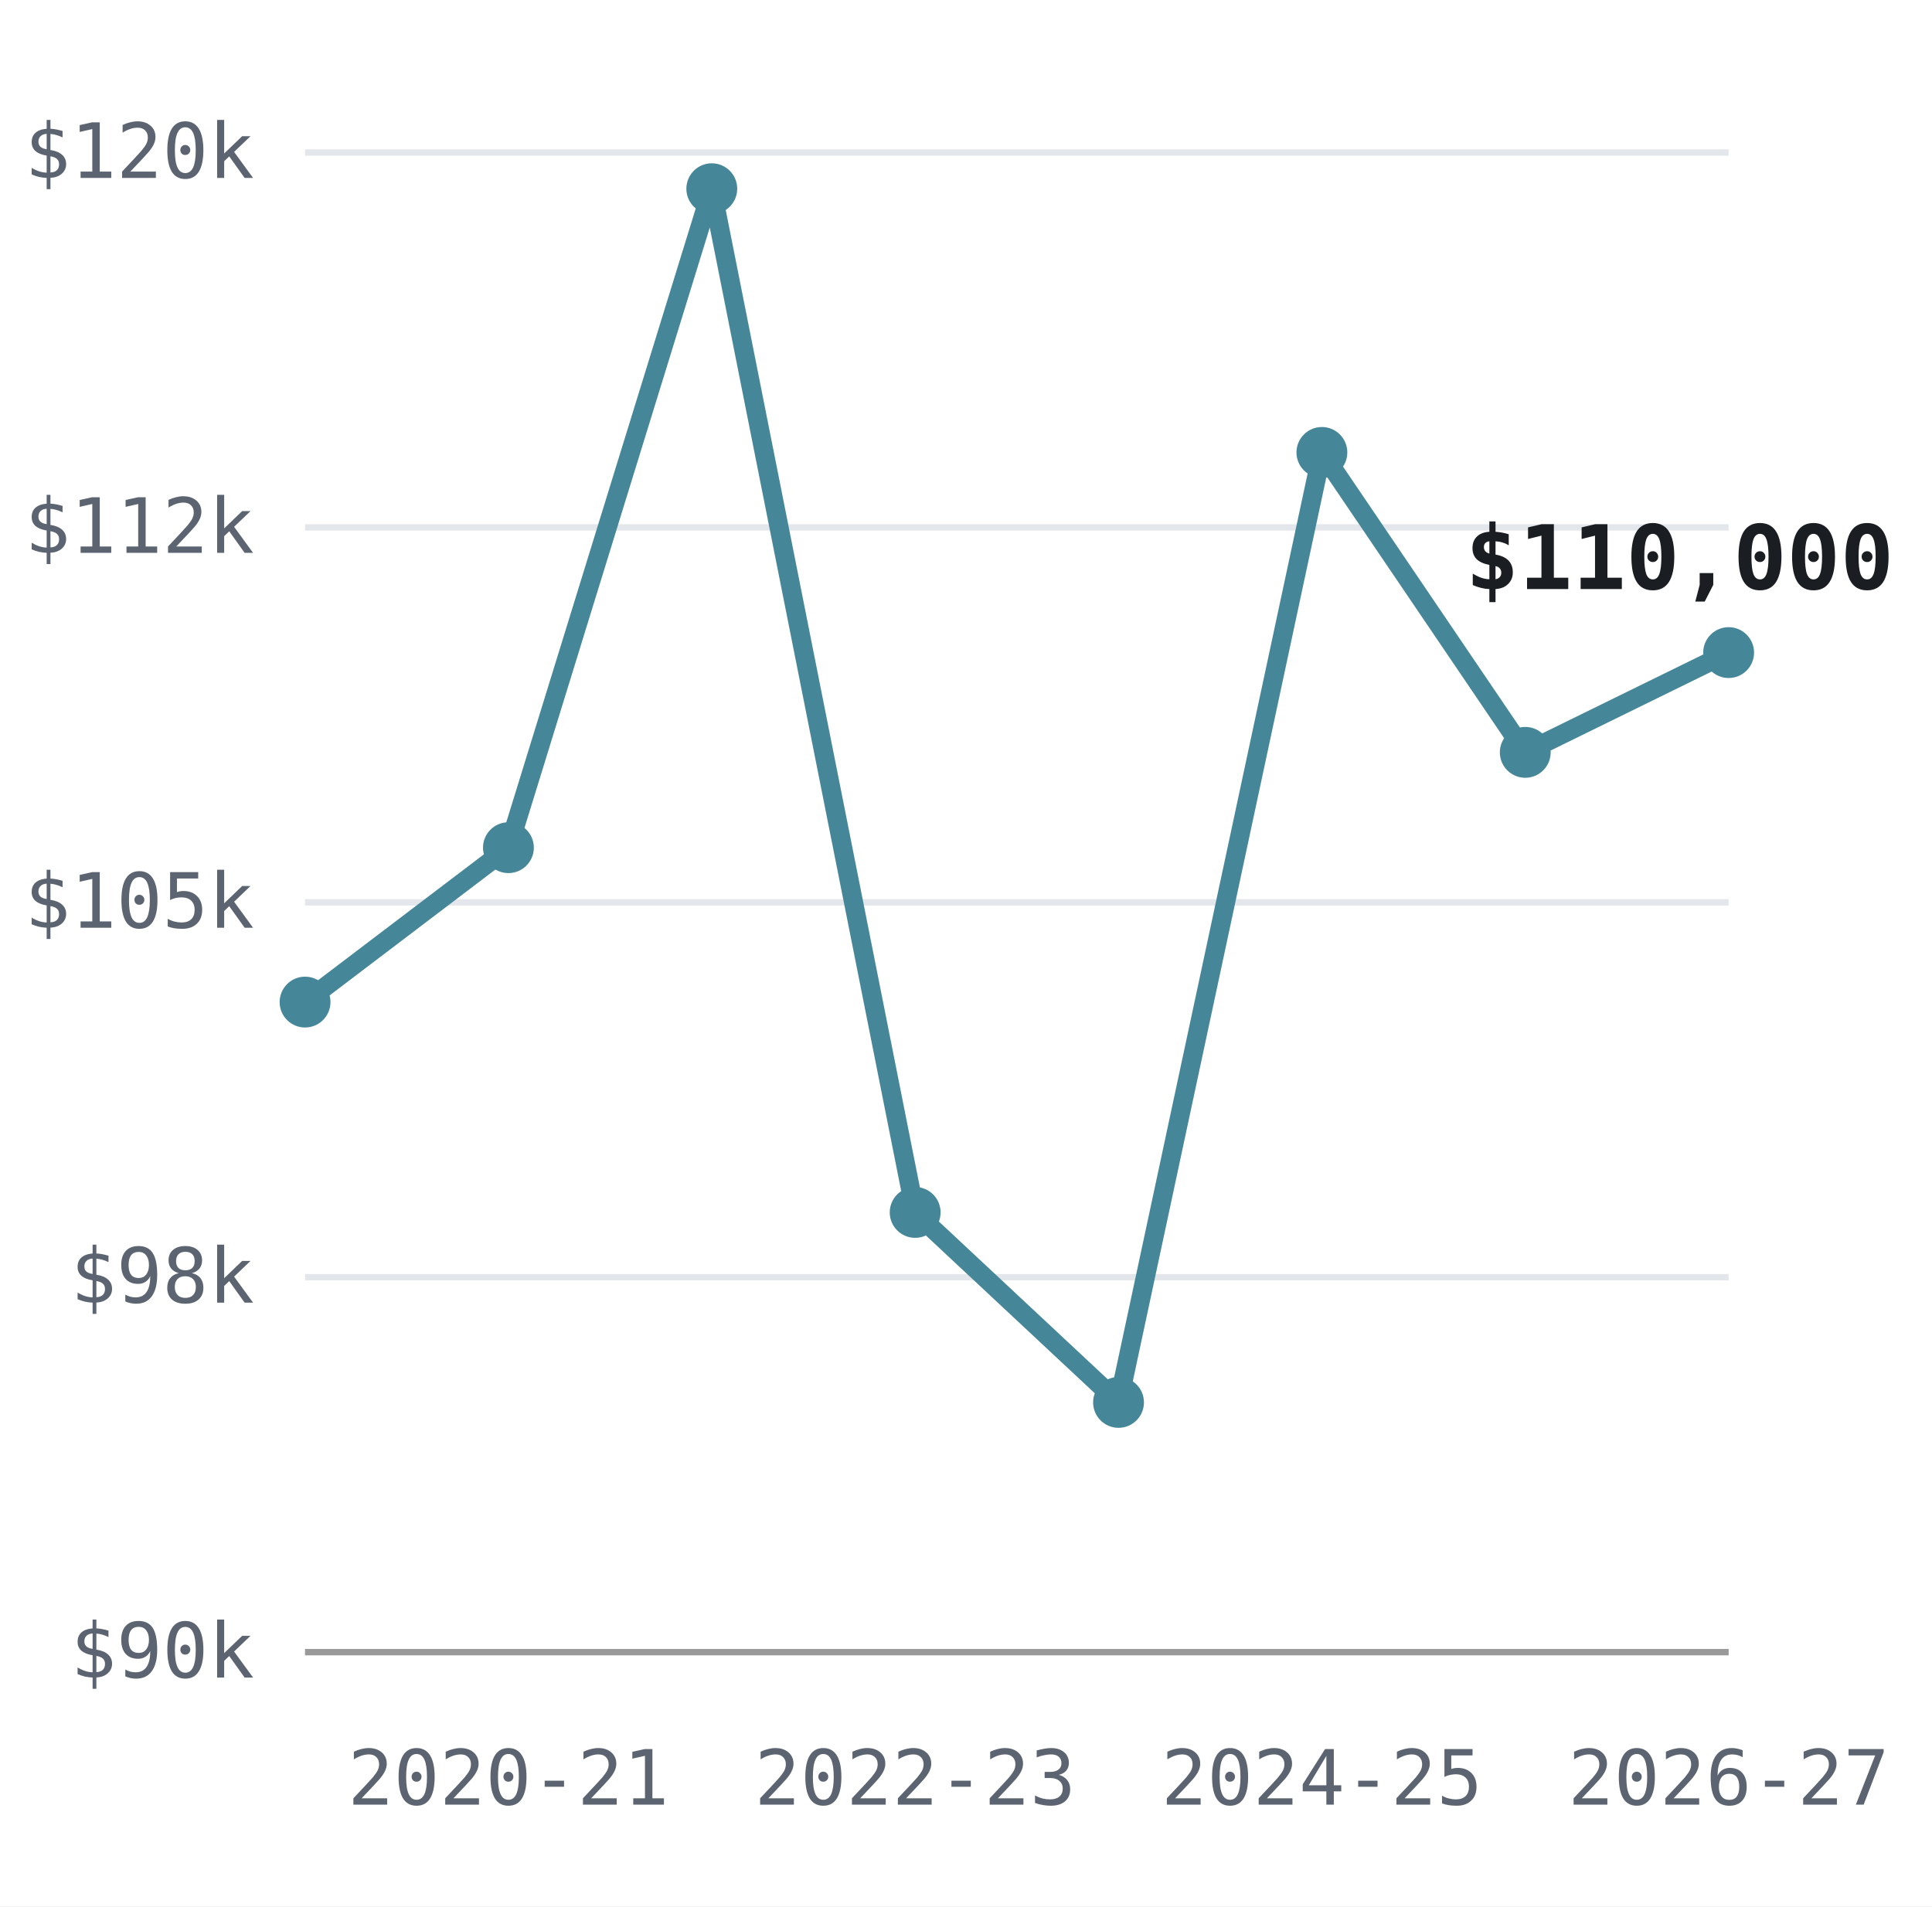
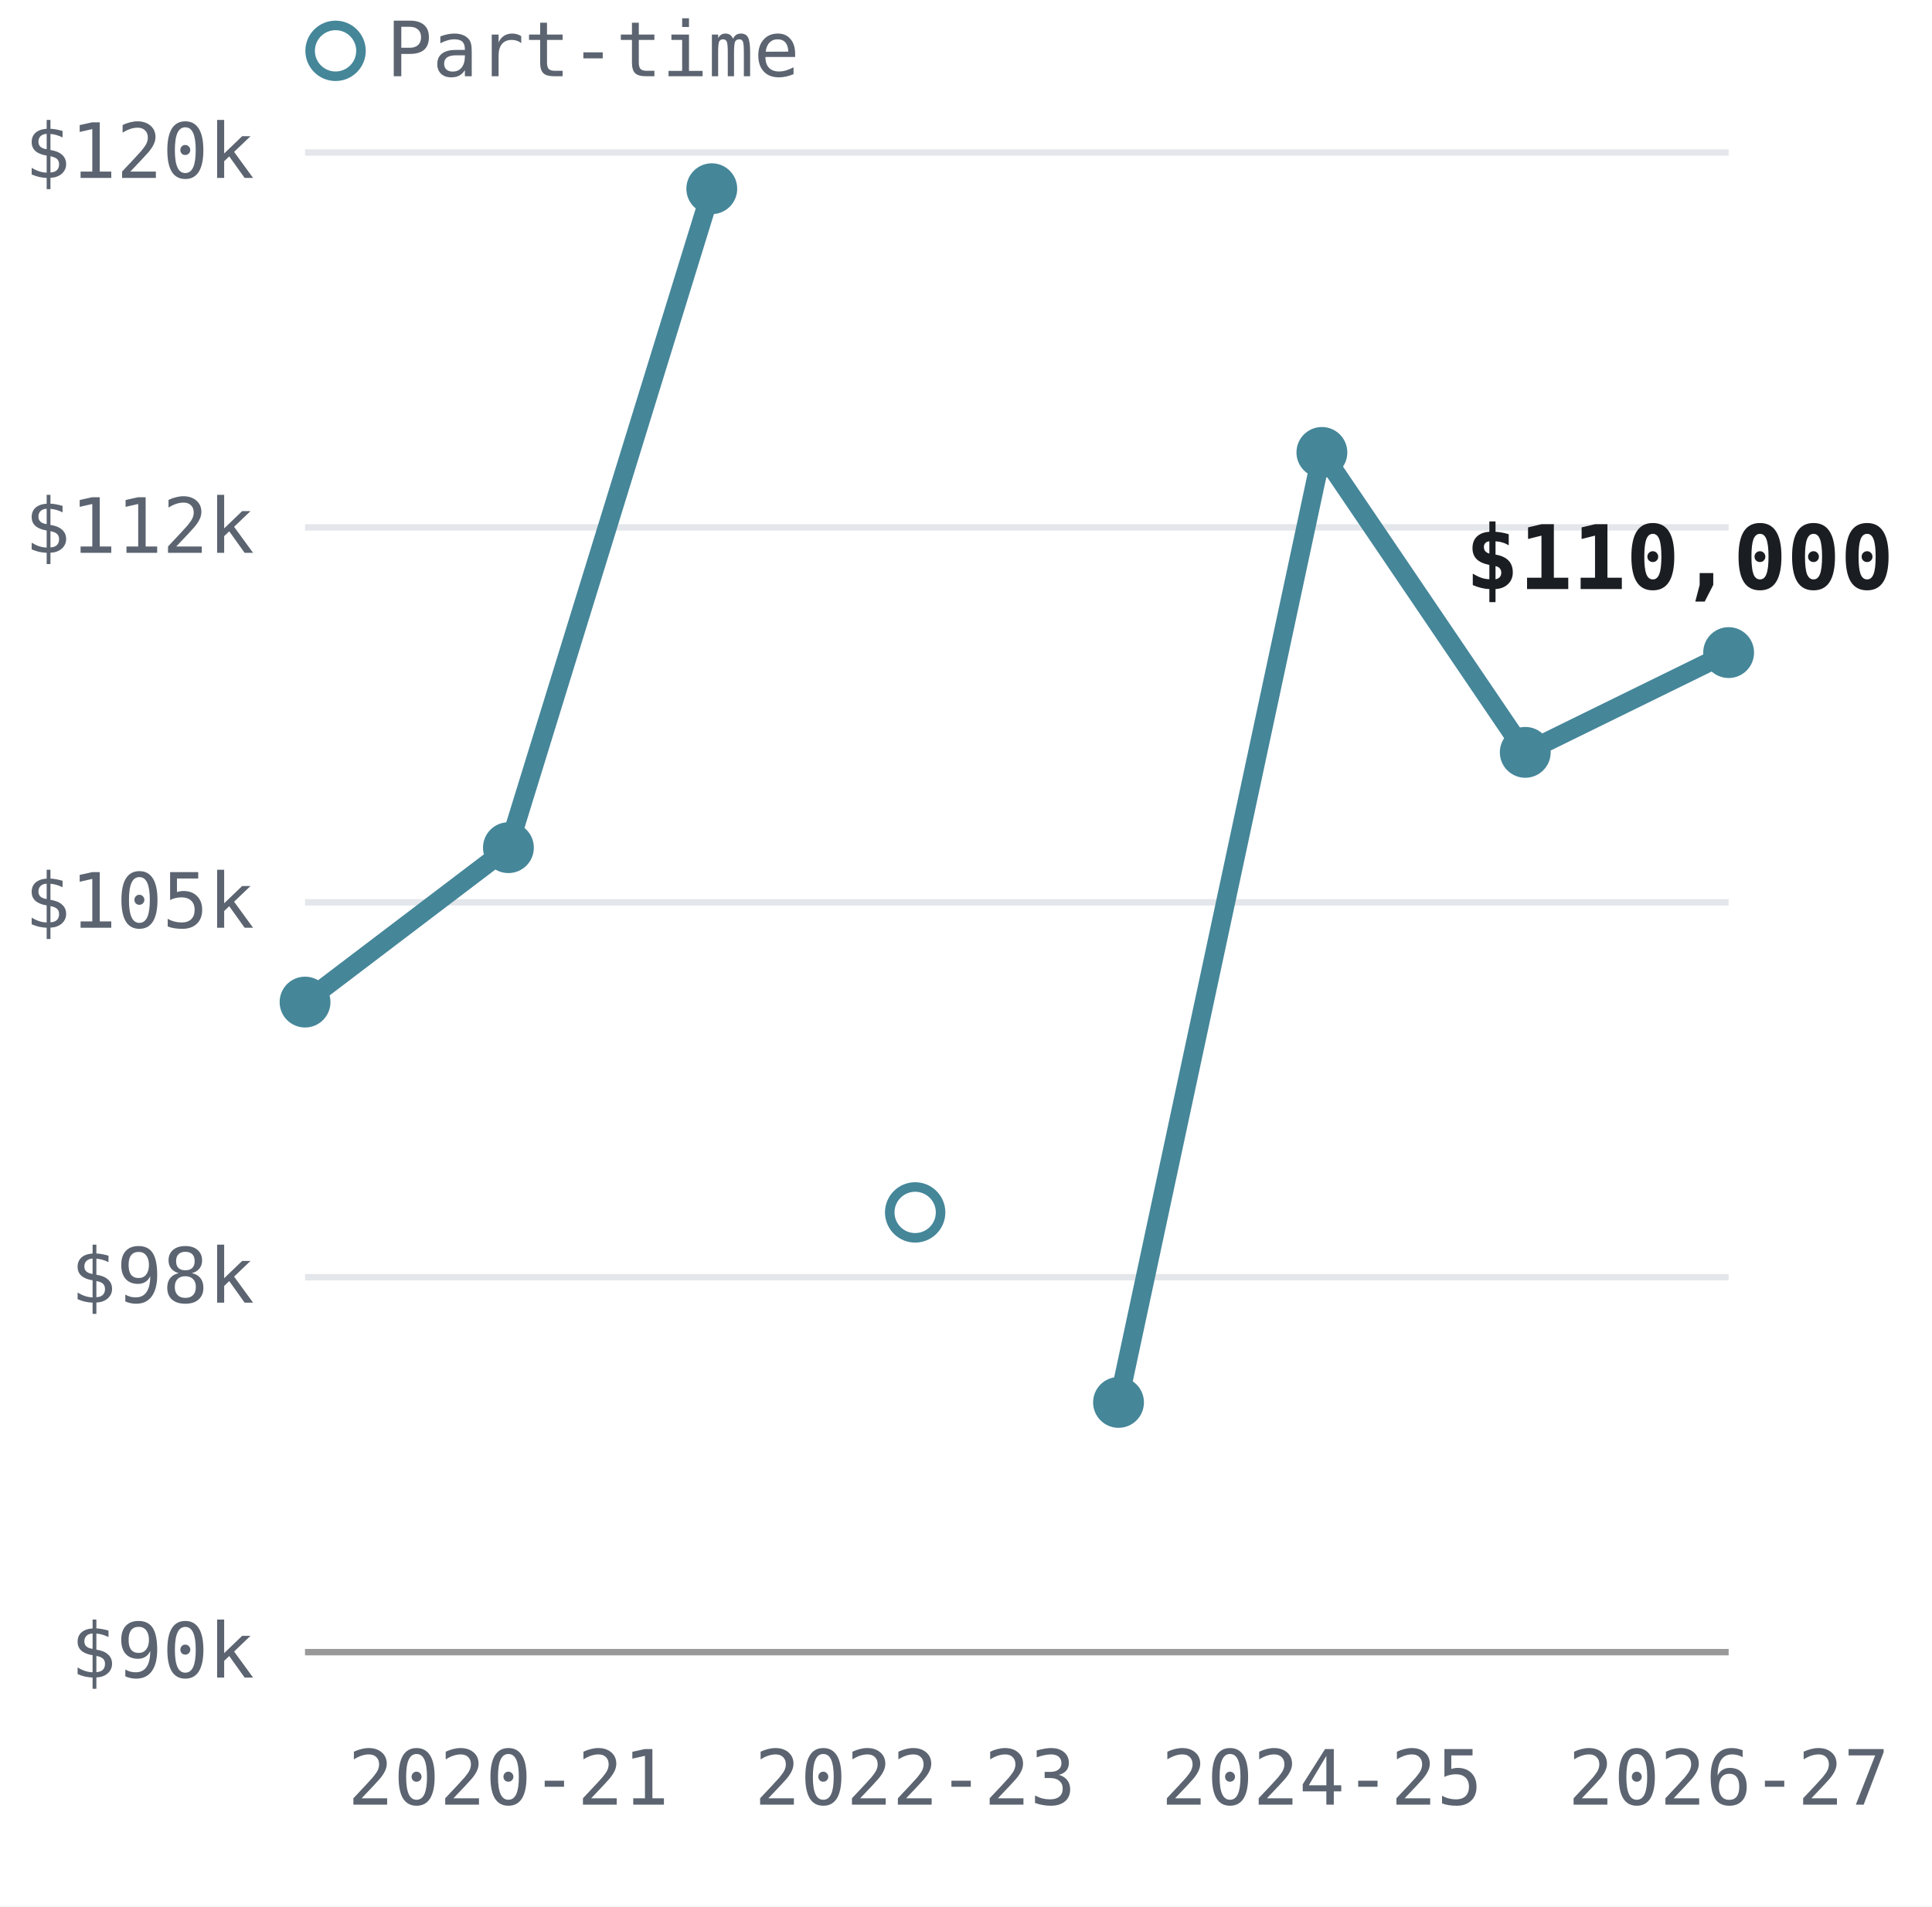
<svg xmlns="http://www.w3.org/2000/svg" width="304" height="300" viewBox="0 0 304 300" role="img">
  <rect width="304" height="300" fill="#ffffff" />
  <style>text{font-family:"JetBrains Mono",ui-monospace,monospace;font-size:12px;fill:#5b6470}.v{fill:#1a1d21;font-size:14px;font-weight:700}</style>
  <line x1="48" x2="272" y1="260.0" y2="260.0" stroke="#e3e6ea" />
  <text x="40" y="264.0" text-anchor="end">$90k</text>
  <line x1="48" x2="272" y1="201.0" y2="201.0" stroke="#e3e6ea" />
  <text x="40" y="205.0" text-anchor="end">$98k</text>
  <line x1="48" x2="272" y1="142.0" y2="142.0" stroke="#e3e6ea" />
  <text x="40" y="146.0" text-anchor="end">$105k</text>
  <line x1="48" x2="272" y1="83.0" y2="83.0" stroke="#e3e6ea" />
  <text x="40" y="87.0" text-anchor="end">$112k</text>
  <line x1="48" x2="272" y1="24.0" y2="24.0" stroke="#e3e6ea" />
  <text x="40" y="28.0" text-anchor="end">$120k</text>
  <line x1="48" x2="272" y1="260" y2="260" stroke="#999999" />
  <text x="80.0" y="284" text-anchor="middle">2020-21</text>
  <text x="144.0" y="284" text-anchor="middle">2022-23</text>
  <text x="208.0" y="284" text-anchor="middle">2024-25</text>
  <text x="272.0" y="284" text-anchor="middle">2026-27</text>
-   <polyline fill="none" stroke="#458699" stroke-width="3" points="48.0,157.7 80.0,133.4 112.0,29.7 144.0,190.8 176.0,220.7 208.0,71.2 240.0,118.4 272.0,102.7" />
+   <polyline fill="none" stroke="#458699" stroke-width="3" points="48.0,157.7 80.0,133.4 112.0,29.7" />
+   <polyline fill="none" stroke="#458699" stroke-width="3" points="176.0,220.7 208.0,71.2 240.0,118.4 272.0,102.7" />
  <circle cx="48.0" cy="157.7" r="4" fill="#458699" />
  <circle cx="80.0" cy="133.4" r="4" fill="#458699" />
  <circle cx="112.0" cy="29.7" r="4" fill="#458699" />
-   <circle cx="144.0" cy="190.8" r="4" fill="#458699" />
+   <circle cx="144.0" cy="190.8" r="4" fill="#fff" stroke="#458699" stroke-width="1.5" class="pt" data-fte="0.8" />
  <circle cx="176.0" cy="220.7" r="4" fill="#458699" />
  <circle cx="208.0" cy="71.2" r="4" fill="#458699" />
  <circle cx="240.0" cy="118.4" r="4" fill="#458699" />
  <circle cx="272.0" cy="102.7" r="4" fill="#458699" />
  <text class="v" x="298.0" y="92.7" text-anchor="end">$110,000</text>
+   <circle class="key" cx="52.8" cy="8.0" r="4" fill="#fff" stroke="#458699" stroke-width="1.5" />
+   <text class="key" x="60.8" y="12.0">Part-time</text>
</svg>
